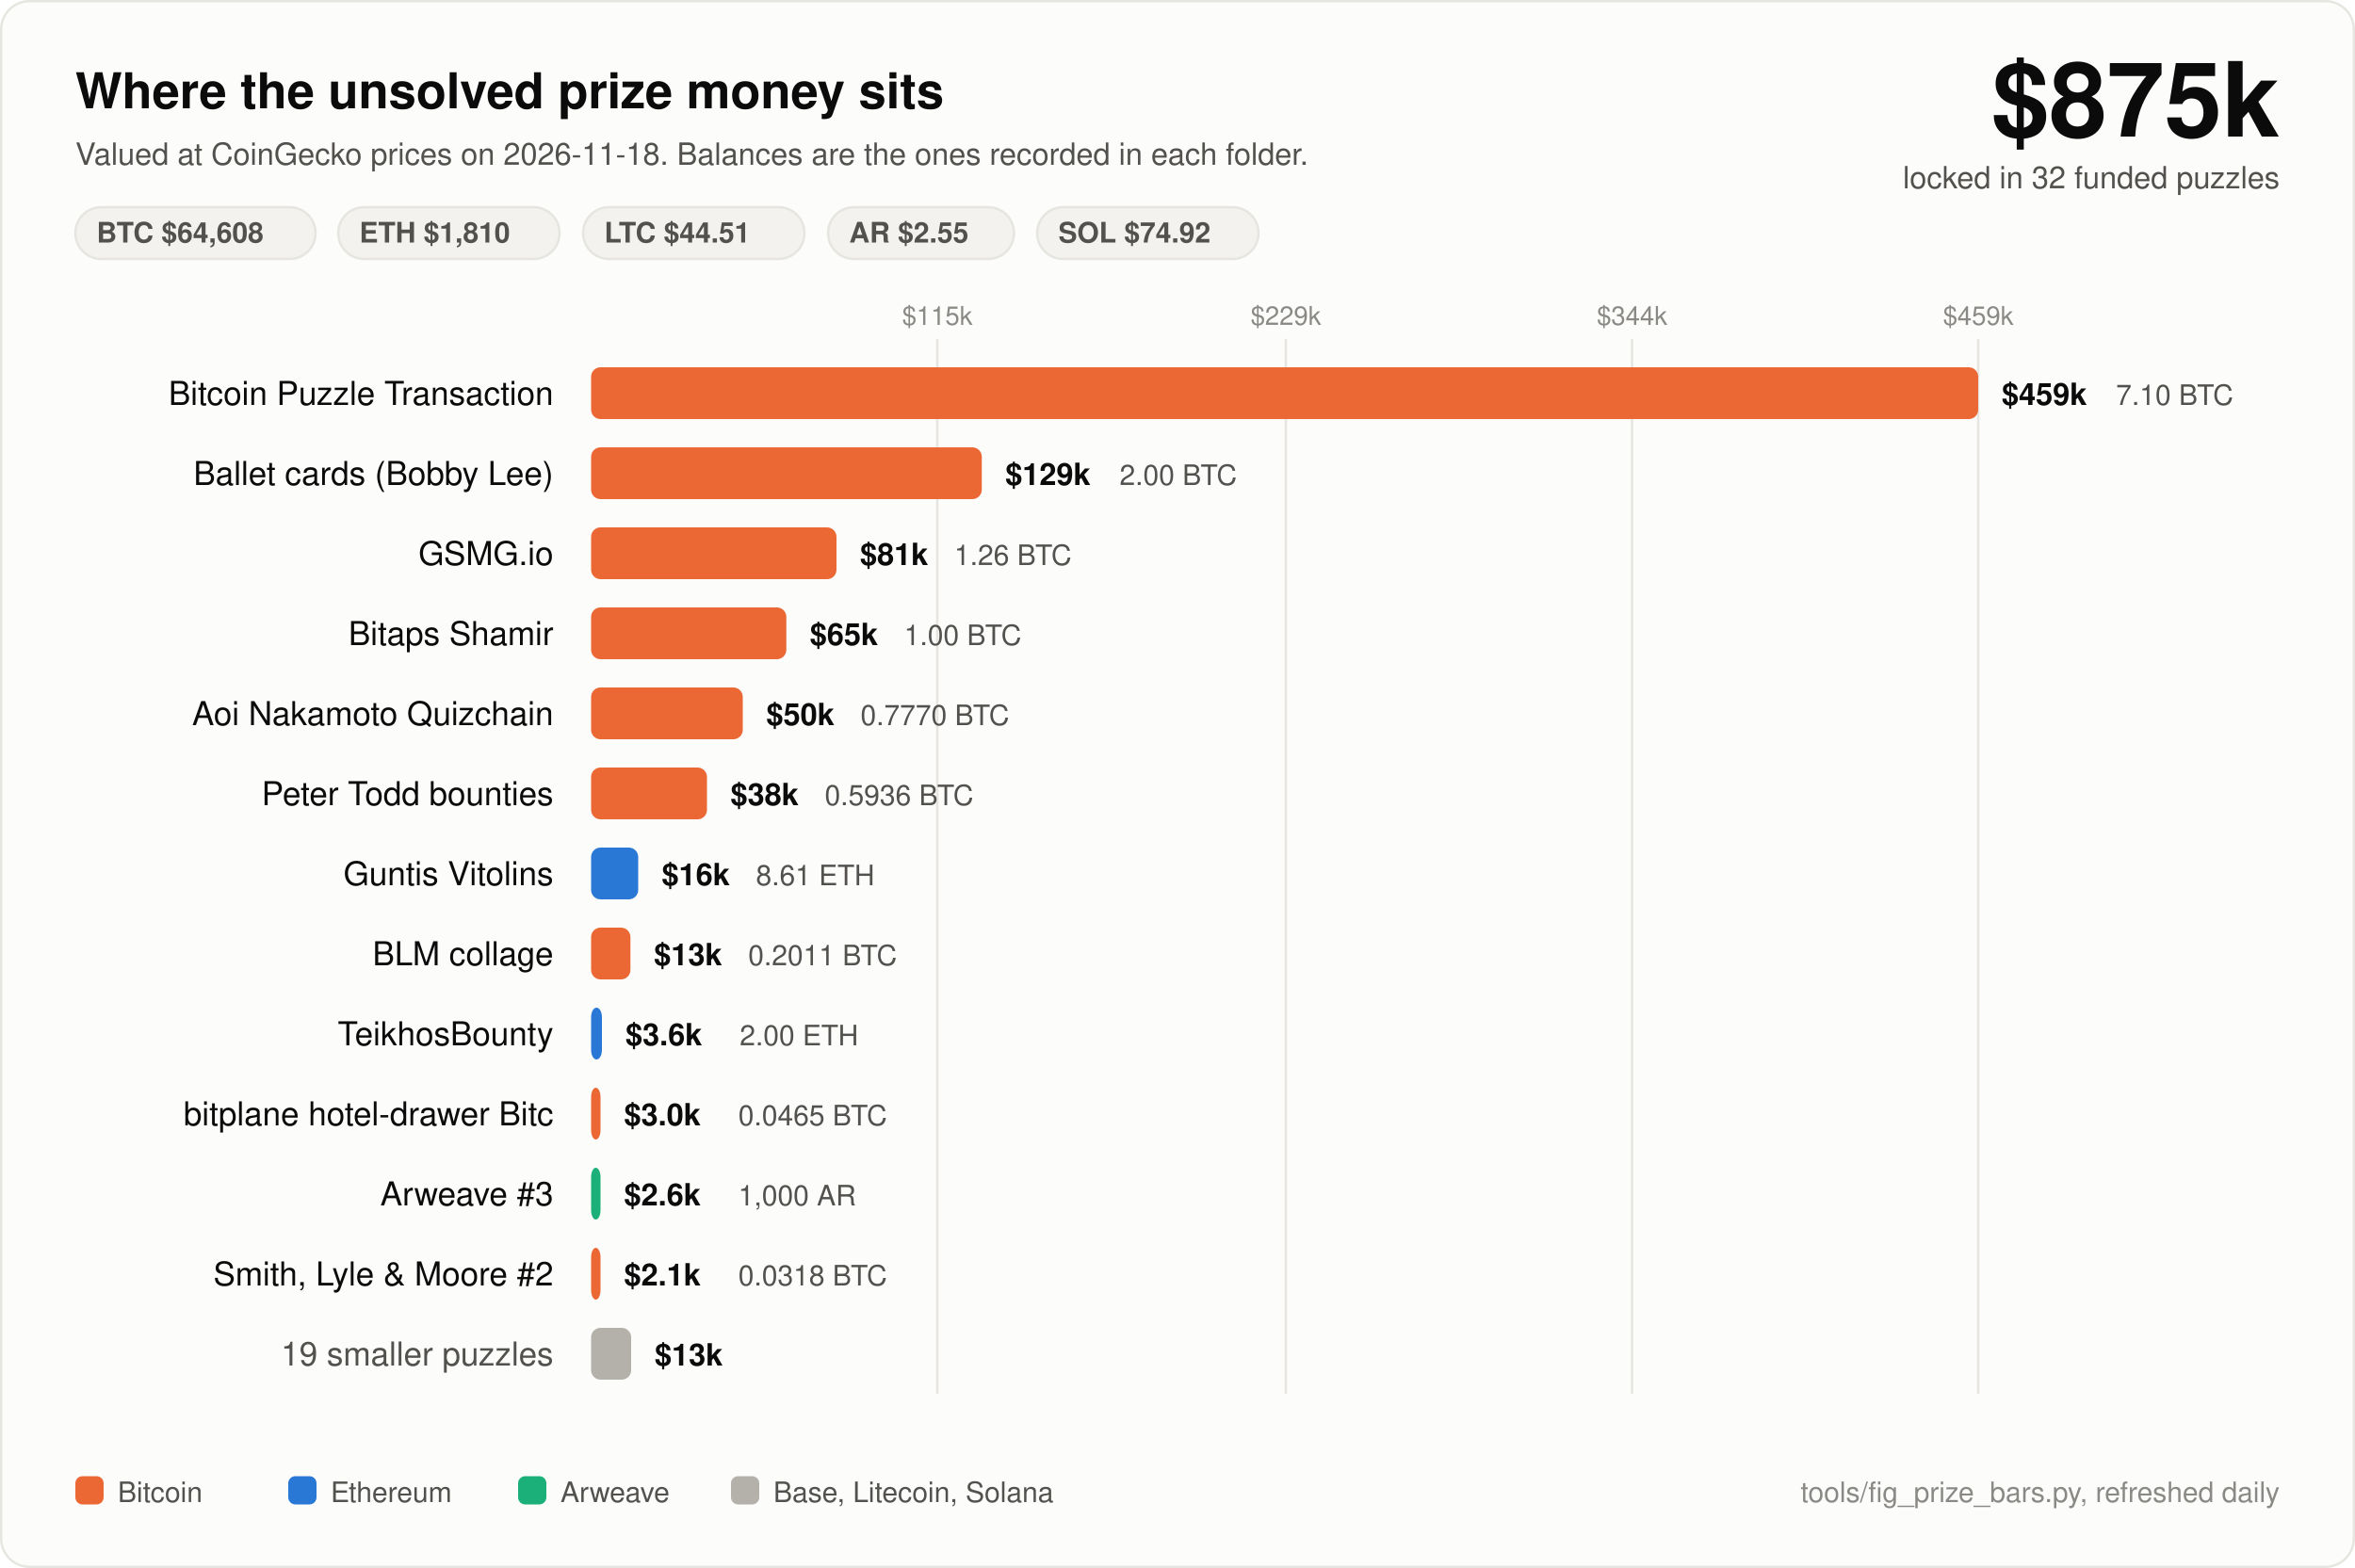
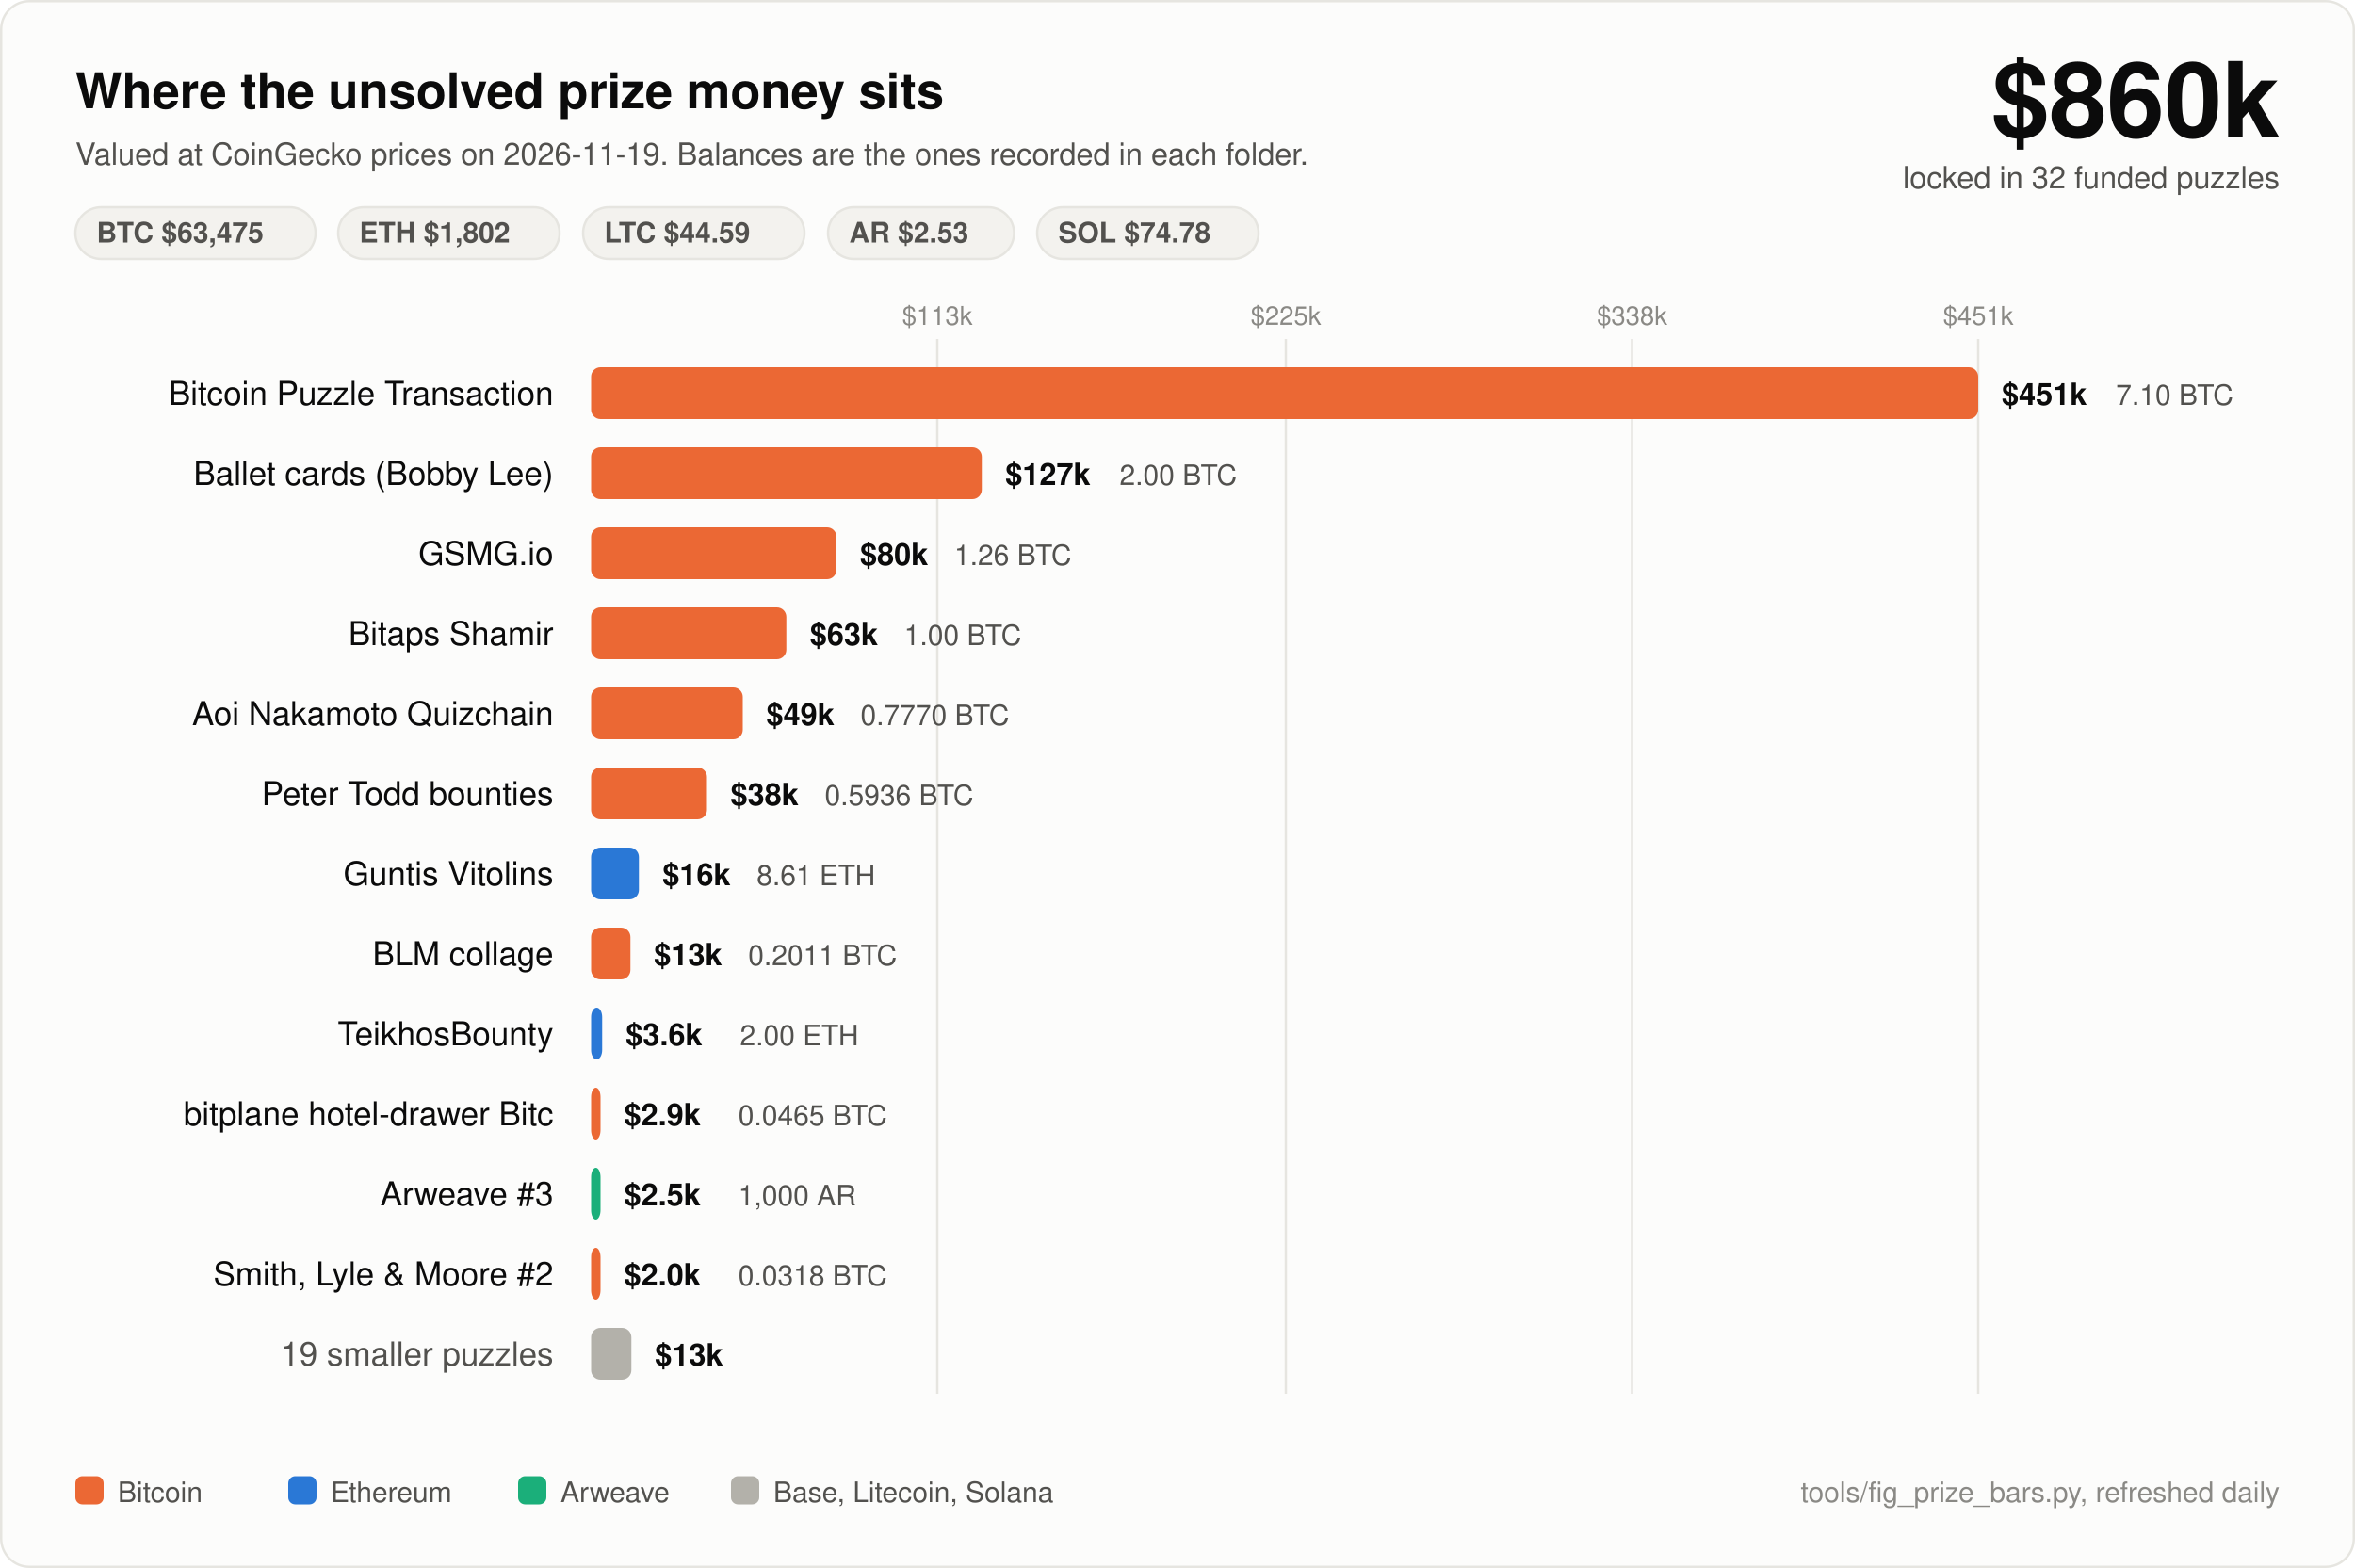
<svg xmlns="http://www.w3.org/2000/svg" width="1000" height="666" viewBox="0 0 1000 666" font-family="ui-sans-serif, -apple-system, Segoe UI, Helvetica, Arial, sans-serif">
  <rect x="0.5" y="0.5" width="999" height="665" rx="12" fill="#fcfcfb" stroke="#e6e5e0" />
  <text x="32" y="46" fill="#0b0b0b" font-size="21" font-weight="700">Where the unsolved prize money sits</text>
-   <text x="32" y="70" fill="#52514e" font-size="13">Valued at CoinGecko prices on 2026-11-18. Balances are the ones recorded in each folder.</text>
-   <text x="968" y="58" fill="#0b0b0b" font-size="44" font-weight="700" text-anchor="end">$875k</text>
+   <text x="32" y="70" fill="#52514e" font-size="13">Valued at CoinGecko prices on 2026-11-19. Balances are the ones recorded in each folder.</text>
+   <text x="968" y="58" fill="#0b0b0b" font-size="44" font-weight="700" text-anchor="end">$860k</text>
  <text x="968" y="80" fill="#52514e" font-size="13" text-anchor="end">locked in 32 funded puzzles</text>
  <rect x="32" y="88" width="102" height="22" rx="11" fill="#f3f2ee" stroke="#e6e5e0" />
-   <text x="41" y="103" fill="#52514e" font-size="12" font-weight="600">BTC $64,608</text>
+   <text x="41" y="103" fill="#52514e" font-size="12" font-weight="600">BTC $63,475</text>
  <rect x="143.6" y="88" width="94" height="22" rx="11" fill="#f3f2ee" stroke="#e6e5e0" />
-   <text x="152.6" y="103" fill="#52514e" font-size="12" font-weight="600">ETH $1,810</text>
+   <text x="152.6" y="103" fill="#52514e" font-size="12" font-weight="600">ETH $1,802</text>
  <rect x="247.6" y="88" width="94" height="22" rx="11" fill="#f3f2ee" stroke="#e6e5e0" />
-   <text x="256.6" y="103" fill="#52514e" font-size="12" font-weight="600">LTC $44.51</text>
+   <text x="256.6" y="103" fill="#52514e" font-size="12" font-weight="600">LTC $44.59</text>
  <rect x="351.6" y="88" width="79" height="22" rx="11" fill="#f3f2ee" stroke="#e6e5e0" />
-   <text x="360.6" y="103" fill="#52514e" font-size="12" font-weight="600">AR $2.55</text>
+   <text x="360.6" y="103" fill="#52514e" font-size="12" font-weight="600">AR $2.53</text>
  <rect x="440.4" y="88" width="94" height="22" rx="11" fill="#f3f2ee" stroke="#e6e5e0" />
-   <text x="449.4" y="103" fill="#52514e" font-size="12" font-weight="600">SOL $74.92</text>
+   <text x="449.4" y="103" fill="#52514e" font-size="12" font-weight="600">SOL $74.78</text>
  <line x1="398" y1="144" x2="398" y2="592" stroke="#e6e5e0" stroke-width="1" />
-   <text x="398" y="138" fill="#8a8985" font-size="11" text-anchor="middle">$115k</text>
+   <text x="398" y="138" fill="#8a8985" font-size="11" text-anchor="middle">$113k</text>
  <line x1="546" y1="144" x2="546" y2="592" stroke="#e6e5e0" stroke-width="1" />
-   <text x="546" y="138" fill="#8a8985" font-size="11" text-anchor="middle">$229k</text>
+   <text x="546" y="138" fill="#8a8985" font-size="11" text-anchor="middle">$225k</text>
  <line x1="693" y1="144" x2="693" y2="592" stroke="#e6e5e0" stroke-width="1" />
-   <text x="693" y="138" fill="#8a8985" font-size="11" text-anchor="middle">$344k</text>
+   <text x="693" y="138" fill="#8a8985" font-size="11" text-anchor="middle">$338k</text>
  <line x1="840" y1="144" x2="840" y2="592" stroke="#e6e5e0" stroke-width="1" />
-   <text x="840" y="138" fill="#8a8985" font-size="11" text-anchor="middle">$459k</text>
+   <text x="840" y="138" fill="#8a8985" font-size="11" text-anchor="middle">$451k</text>
  <text x="235" y="172" fill="#0b0b0b" font-size="14" text-anchor="end">Bitcoin Puzzle Transaction</text>
  <rect x="251" y="156" width="589.0" height="22" rx="4" fill="#eb6834" />
-   <text x="850.0" y="172" fill="#0b0b0b" font-size="13" font-weight="600">$459k</text>
+   <text x="850.0" y="172" fill="#0b0b0b" font-size="13" font-weight="600">$451k</text>
  <text x="898.5" y="172" fill="#52514e" font-size="12">7.10 BTC</text>
  <text x="235" y="206" fill="#0b0b0b" font-size="14" text-anchor="end">Ballet cards (Bobby Lee)</text>
  <rect x="251" y="190" width="165.9" height="22" rx="4" fill="#eb6834" />
-   <text x="426.9" y="206" fill="#0b0b0b" font-size="13" font-weight="600">$129k</text>
+   <text x="426.9" y="206" fill="#0b0b0b" font-size="13" font-weight="600">$127k</text>
  <text x="475.4" y="206" fill="#52514e" font-size="12">2.00 BTC</text>
  <text x="235" y="240" fill="#0b0b0b" font-size="14" text-anchor="end">GSMG.io</text>
  <rect x="251" y="224" width="104.2" height="22" rx="4" fill="#eb6834" />
-   <text x="365.2" y="240" fill="#0b0b0b" font-size="13" font-weight="600">$81k</text>
+   <text x="365.2" y="240" fill="#0b0b0b" font-size="13" font-weight="600">$80k</text>
  <text x="405.2" y="240" fill="#52514e" font-size="12">1.26 BTC</text>
  <text x="235" y="274" fill="#0b0b0b" font-size="14" text-anchor="end">Bitaps Shamir</text>
  <rect x="251" y="258" width="82.9" height="22" rx="4" fill="#eb6834" />
-   <text x="343.9" y="274" fill="#0b0b0b" font-size="13" font-weight="600">$65k</text>
+   <text x="343.9" y="274" fill="#0b0b0b" font-size="13" font-weight="600">$63k</text>
  <text x="383.9" y="274" fill="#52514e" font-size="12">1.00 BTC</text>
  <text x="235" y="308" fill="#0b0b0b" font-size="14" text-anchor="end">Aoi Nakamoto Quizchain</text>
  <rect x="251" y="292" width="64.4" height="22" rx="4" fill="#eb6834" />
-   <text x="325.4" y="308" fill="#0b0b0b" font-size="13" font-weight="600">$50k</text>
+   <text x="325.4" y="308" fill="#0b0b0b" font-size="13" font-weight="600">$49k</text>
  <text x="365.4" y="308" fill="#52514e" font-size="12">0.7770 BTC</text>
  <text x="235" y="342" fill="#0b0b0b" font-size="14" text-anchor="end">Peter Todd bounties</text>
  <rect x="251" y="326" width="49.2" height="22" rx="4" fill="#eb6834" />
  <text x="310.2" y="342" fill="#0b0b0b" font-size="13" font-weight="600">$38k</text>
  <text x="350.2" y="342" fill="#52514e" font-size="12">0.5936 BTC</text>
  <text x="235" y="376" fill="#0b0b0b" font-size="14" text-anchor="end">Guntis Vitolins</text>
-   <rect x="251" y="360" width="20.0" height="22" rx="4" fill="#2a78d6" />
-   <text x="281.0" y="376" fill="#0b0b0b" font-size="13" font-weight="600">$16k</text>
-   <text x="321.0" y="376" fill="#52514e" font-size="12">8.61 ETH</text>
+   <rect x="251" y="360" width="20.3" height="22" rx="4" fill="#2a78d6" />
+   <text x="281.3" y="376" fill="#0b0b0b" font-size="13" font-weight="600">$16k</text>
+   <text x="321.3" y="376" fill="#52514e" font-size="12">8.61 ETH</text>
  <text x="235" y="410" fill="#0b0b0b" font-size="14" text-anchor="end">BLM collage</text>
  <rect x="251" y="394" width="16.7" height="22" rx="4" fill="#eb6834" />
  <text x="277.7" y="410" fill="#0b0b0b" font-size="13" font-weight="600">$13k</text>
  <text x="317.7" y="410" fill="#52514e" font-size="12">0.2011 BTC</text>
  <text x="235" y="444" fill="#0b0b0b" font-size="14" text-anchor="end">TeikhosBounty</text>
-   <rect x="251" y="428" width="4.6" height="22" rx="4" fill="#2a78d6" />
-   <text x="265.6" y="444" fill="#0b0b0b" font-size="13" font-weight="600">$3.6k</text>
-   <text x="314.1" y="444" fill="#52514e" font-size="12">2.00 ETH</text>
+   <rect x="251" y="428" width="4.7" height="22" rx="4" fill="#2a78d6" />
+   <text x="265.7" y="444" fill="#0b0b0b" font-size="13" font-weight="600">$3.6k</text>
+   <text x="314.2" y="444" fill="#52514e" font-size="12">2.00 ETH</text>
  <text x="235" y="478" fill="#0b0b0b" font-size="14" text-anchor="end">bitplane hotel-drawer Bitc</text>
  <rect x="251" y="462" width="4.0" height="22" rx="4" fill="#eb6834" />
-   <text x="265.0" y="478" fill="#0b0b0b" font-size="13" font-weight="600">$3.0k</text>
+   <text x="265.0" y="478" fill="#0b0b0b" font-size="13" font-weight="600">$2.9k</text>
  <text x="313.5" y="478" fill="#52514e" font-size="12">0.0465 BTC</text>
  <text x="235" y="512" fill="#0b0b0b" font-size="14" text-anchor="end">Arweave #3</text>
  <rect x="251" y="496" width="4.0" height="22" rx="4" fill="#1baf7a" />
-   <text x="265.0" y="512" fill="#0b0b0b" font-size="13" font-weight="600">$2.6k</text>
+   <text x="265.0" y="512" fill="#0b0b0b" font-size="13" font-weight="600">$2.5k</text>
  <text x="313.5" y="512" fill="#52514e" font-size="12">1,000 AR</text>
  <text x="235" y="546" fill="#0b0b0b" font-size="14" text-anchor="end">Smith, Lyle &amp; Moore #2</text>
  <rect x="251" y="530" width="4.0" height="22" rx="4" fill="#eb6834" />
-   <text x="265.0" y="546" fill="#0b0b0b" font-size="13" font-weight="600">$2.1k</text>
+   <text x="265.0" y="546" fill="#0b0b0b" font-size="13" font-weight="600">$2.0k</text>
  <text x="313.5" y="546" fill="#52514e" font-size="12">0.0318 BTC</text>
  <text x="235" y="580" fill="#52514e" font-size="14" text-anchor="end">19 smaller puzzles</text>
-   <rect x="251" y="564" width="17.0" height="22" rx="4" fill="#b3b1aa" />
-   <text x="278.0" y="580" fill="#0b0b0b" font-size="13" font-weight="600">$13k</text>
+   <rect x="251" y="564" width="17.1" height="22" rx="4" fill="#b3b1aa" />
+   <text x="278.1" y="580" fill="#0b0b0b" font-size="13" font-weight="600">$13k</text>
  <rect x="32" y="627" width="12" height="12" rx="3" fill="#eb6834" />
  <text x="50" y="638" fill="#52514e" font-size="12">Bitcoin</text>
  <rect x="122.4" y="627" width="12" height="12" rx="3" fill="#2a78d6" />
  <text x="140.4" y="638" fill="#52514e" font-size="12">Ethereum</text>
  <rect x="220.0" y="627" width="12" height="12" rx="3" fill="#1baf7a" />
  <text x="238.0" y="638" fill="#52514e" font-size="12">Arweave</text>
  <rect x="310.4" y="627" width="12" height="12" rx="3" fill="#b3b1aa" />
  <text x="328.4" y="638" fill="#52514e" font-size="12">Base, Litecoin, Solana</text>
  <text x="968" y="638" fill="#8a8985" font-size="12" text-anchor="end">tools/fig_prize_bars.py, refreshed daily</text>
</svg>
